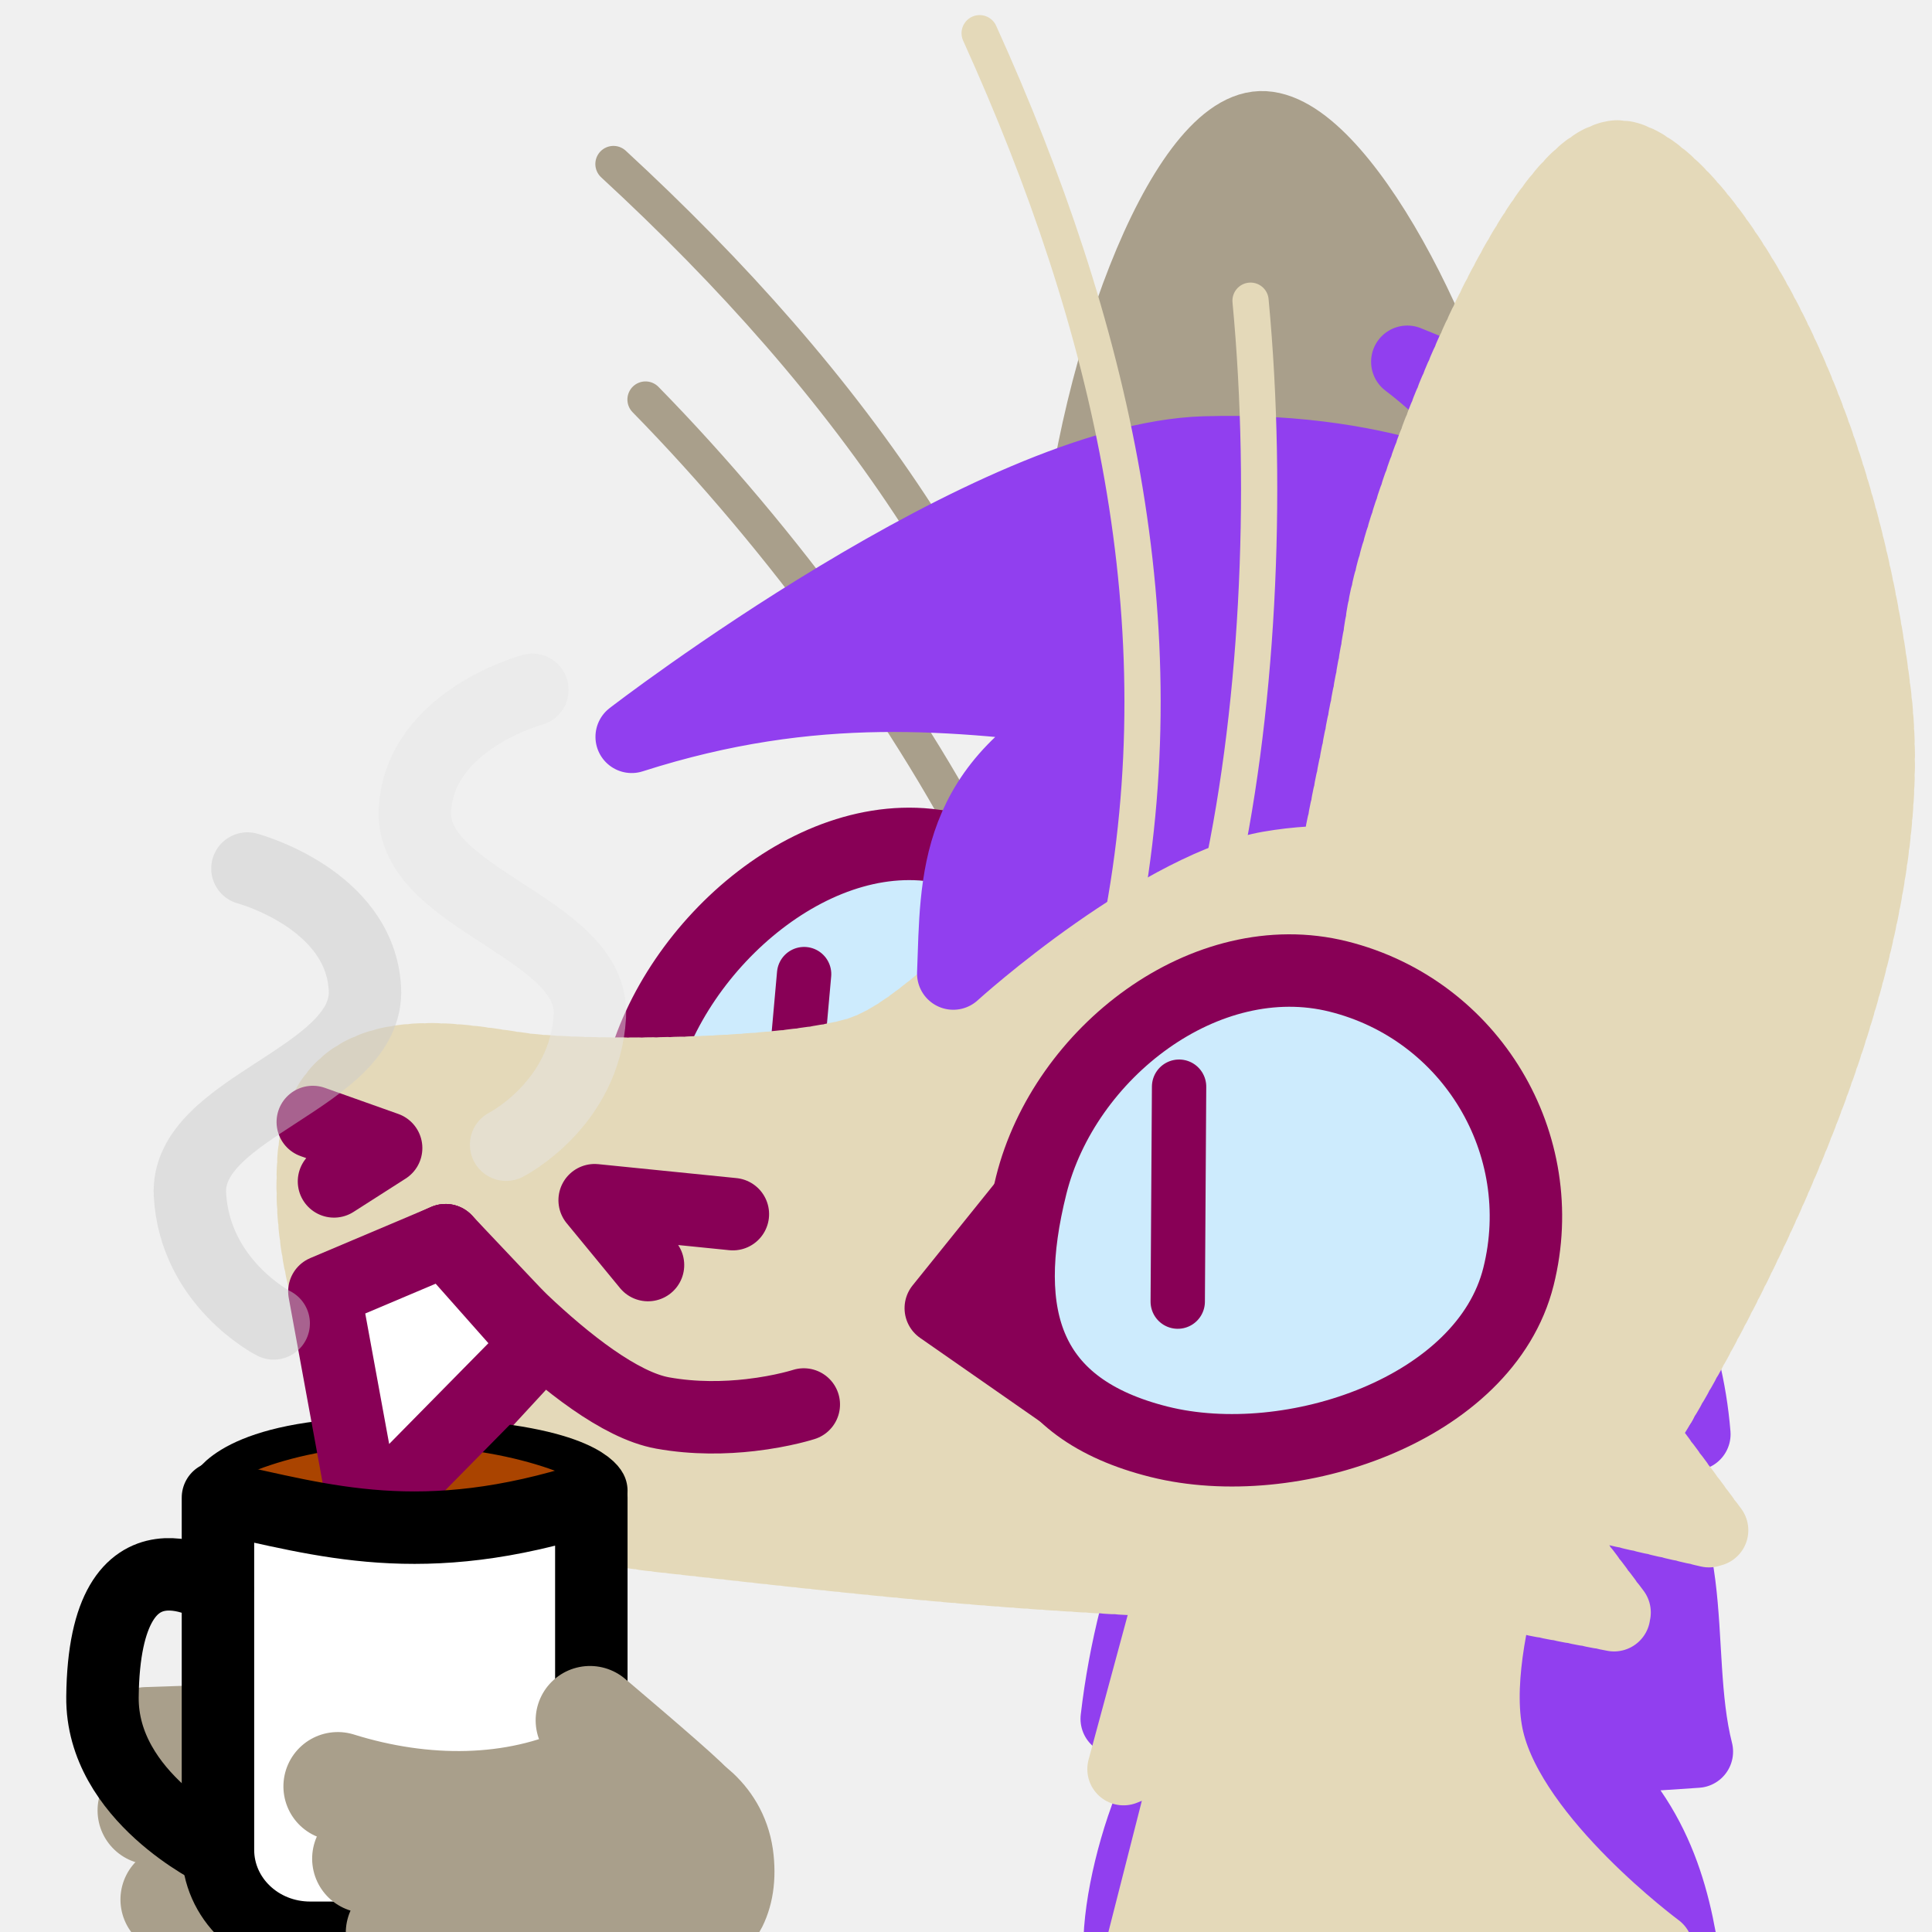
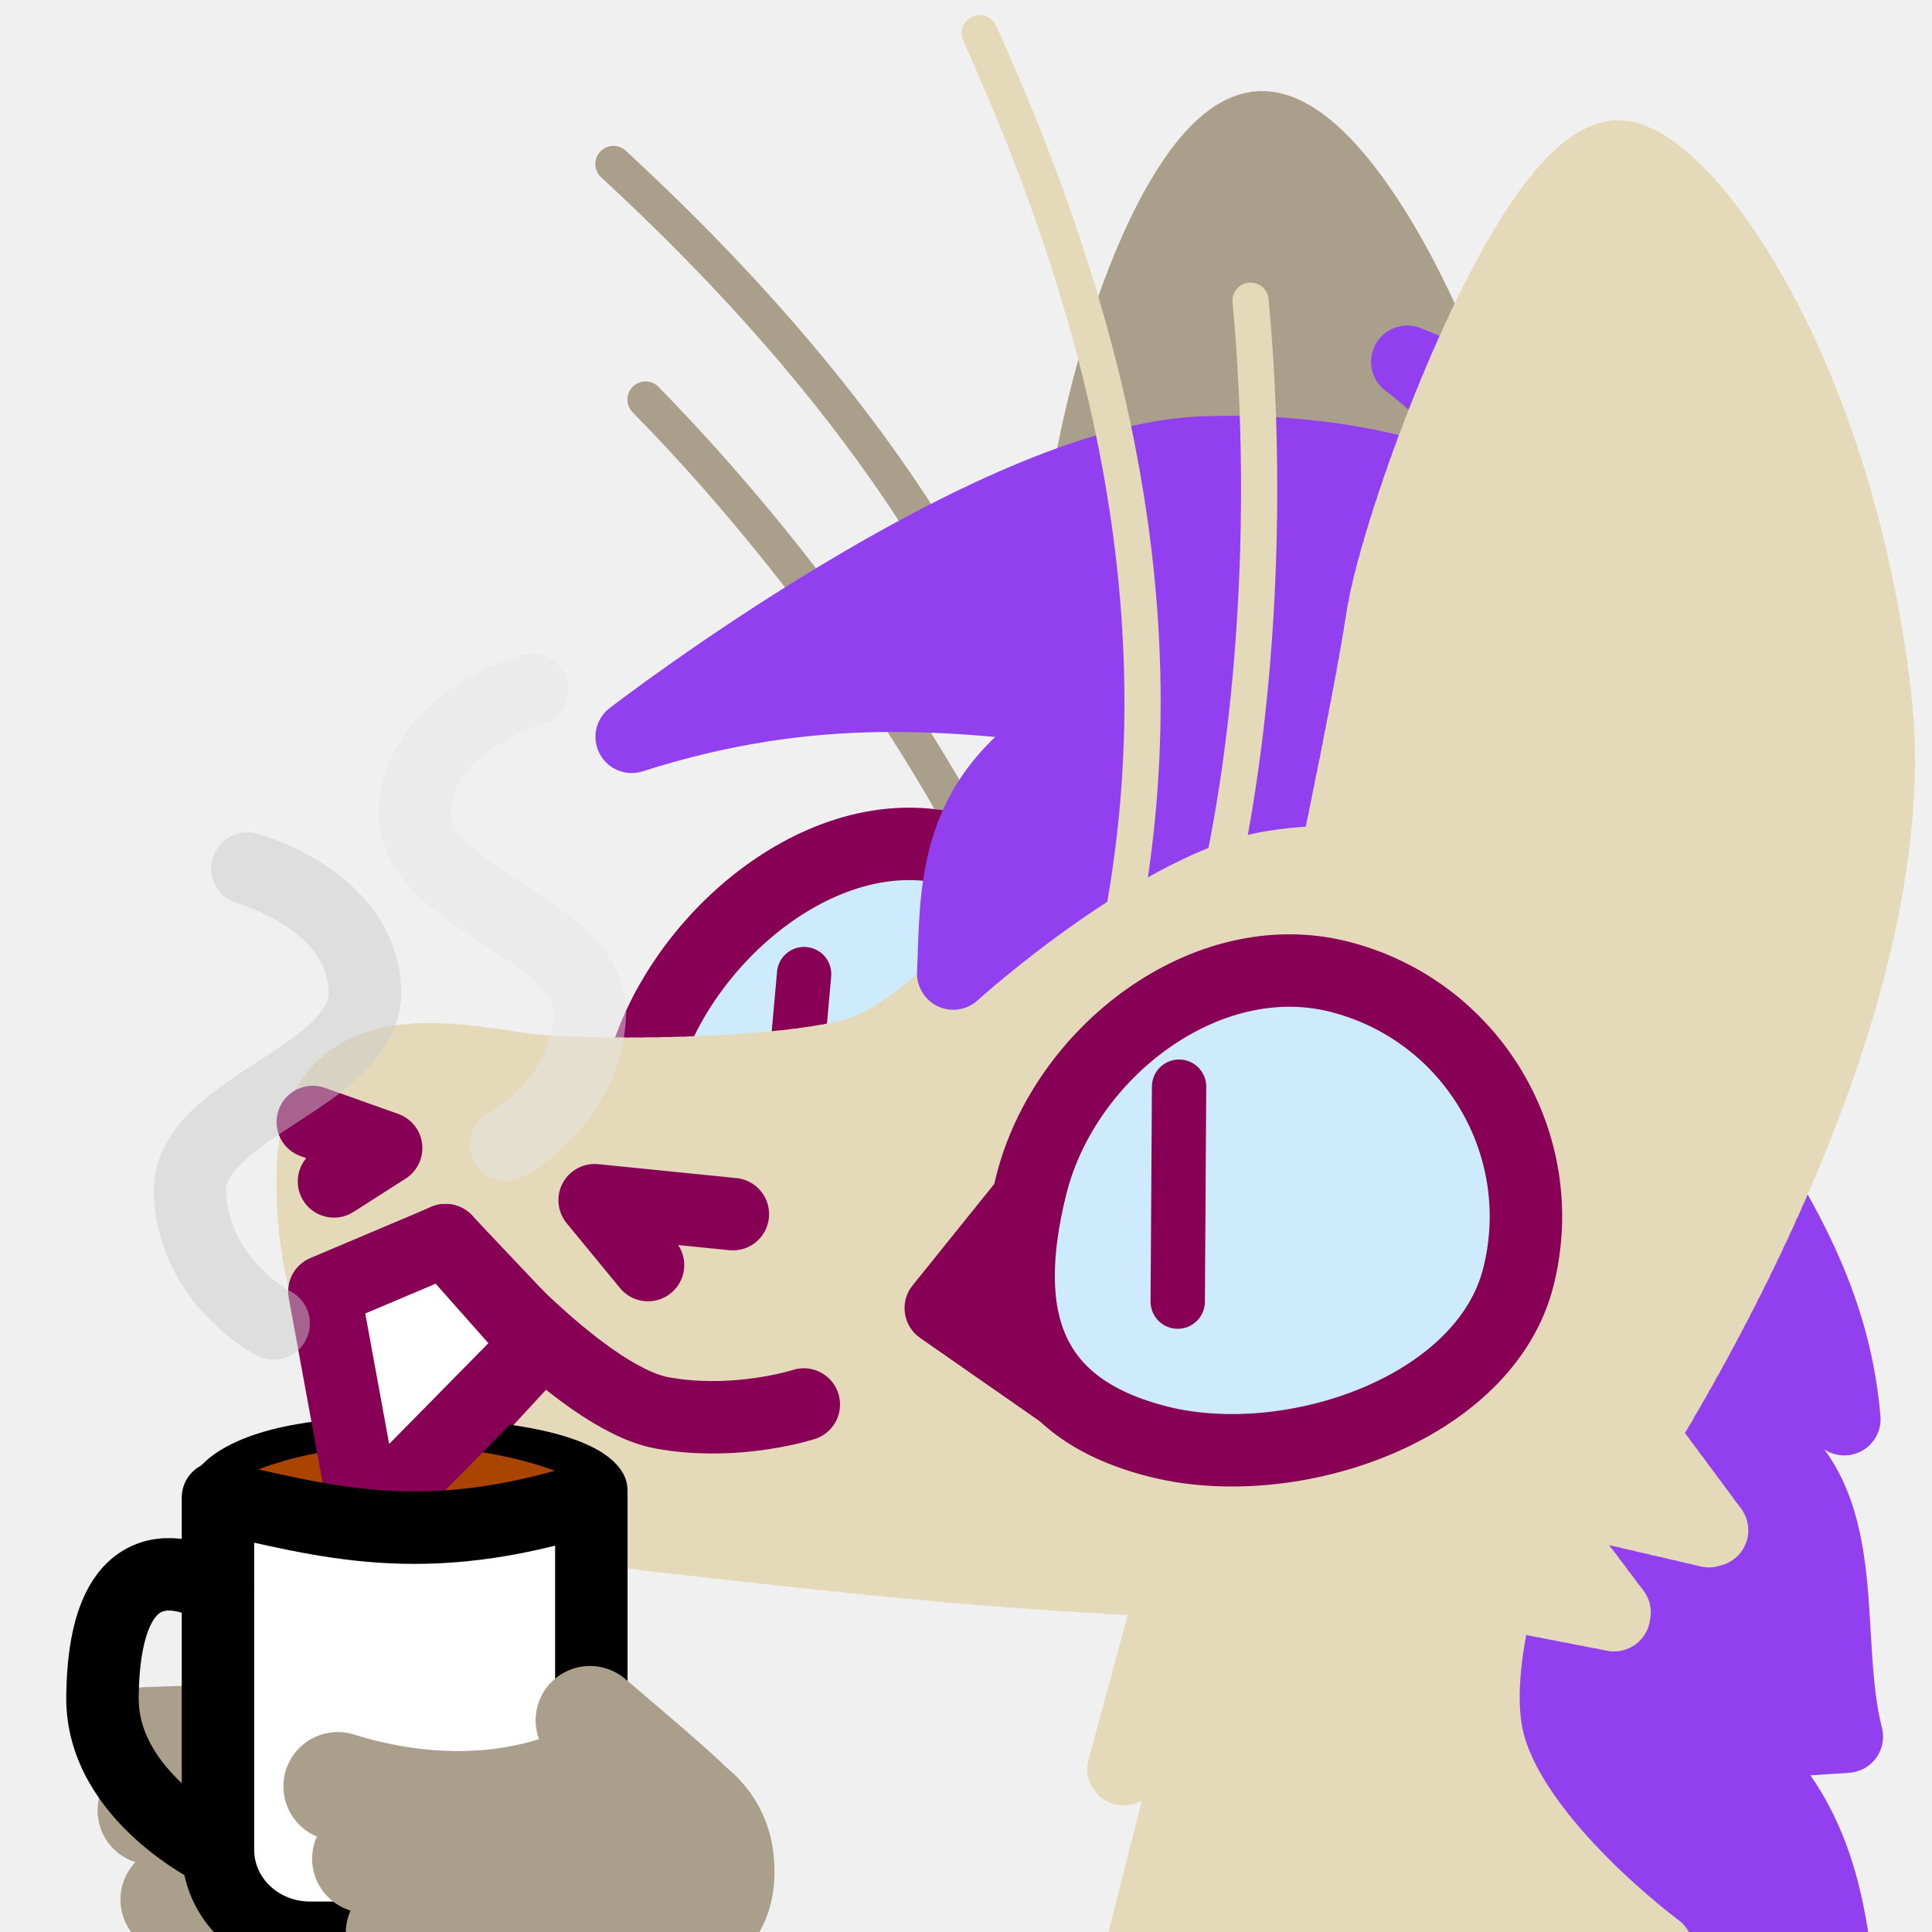
<svg xmlns="http://www.w3.org/2000/svg" version="1.1" id="svg824" width="1706.667" height="1706.667" viewBox="0 0 1706.667 1706.667">
  <defs id="defs828" />
  <g id="layer1" style="display:inline">
-     <path style="display:inline;fill:#913fef;stroke:#913fef;stroke-width:64;stroke-linecap:round;stroke-linejoin:round;-inkscape-stroke:none;paint-order:fill markers stroke;stop-color:#000000" d="m 1298.031,865.098 c 70.798,131.454 185.382,239.025 198.706,401.828 -29.438,-19.135 -55.932,-14.719 -79.483,13.247 91.022,54.7 58.514,175.917 81.69,267.15 l -99.353,6.624 c 66.759,58.919 81.773,128.186 90.522,198.706 l -494.507,2.208 c -24.38,-41.481 23.115,-208.563 66.236,-227.044 0,0 3.379,-20.015 -75.353,-9.455 C 1015.23,1271.09 1172.184,1096.186 1298.031,865.098 Z" id="path3091" />
+     <path style="display:inline;fill:#913fef;stroke:#913fef;stroke-width:64;stroke-linecap:round;stroke-linejoin:round;-inkscape-stroke:none;paint-order:fill markers stroke;stop-color:#000000" d="m 1430.502,851.851 c 70.798,131.454 185.382,239.025 198.706,401.828 -29.438,-19.135 -55.932,-14.719 -79.483,13.247 91.022,54.7 58.514,175.917 81.69,267.15 l -99.353,6.624 c 66.759,58.919 81.773,128.186 90.522,198.706 l -494.507,2.208 c -24.38,-41.481 23.114,-208.563 66.236,-227.044 0,0 3.379,-20.015 -75.353,-9.455 28.741,-247.273 185.695,-422.176 311.542,-653.264 z" id="path3091" />
    <path style="opacity:1;fill:#e4d9b9;fill-opacity:1;stroke:#e4d9b9;stroke-width:64;stroke-linecap:round;stroke-linejoin:round;stroke-miterlimit:4;stroke-dasharray:none;stroke-dashoffset:0;stroke-opacity:1;paint-order:fill markers stroke;stop-color:#000000" d="m 1057.292,1323.276 -64.785,239.508 62.822,-25.521 -51.043,200.244 459.384,-15.705 c 0,0 -127.607,-94.233 -149.202,-184.539 -21.595,-90.306 51.043,-253.25 51.043,-253.25 z" id="path3340" />
    <g id="g12988" transform="rotate(14.03742,864.68,1035.706)">
      <path style="display:inline;fill:none;fill-opacity:1;stroke:#a99f8b;stroke-width:32;stroke-linecap:round;stroke-linejoin:round;stroke-miterlimit:4;stroke-dasharray:none;stroke-dashoffset:0;stroke-opacity:1;paint-order:fill markers stroke;stop-color:#000000" d="m 413.412,444.746 c 146.957,90.167 298.173,215.743 401.657,338.766" id="path6280-0-6" />
      <path style="display:inline;fill:none;fill-opacity:1;stroke:#a99f8b;stroke-width:32;stroke-linecap:round;stroke-linejoin:round;stroke-miterlimit:4;stroke-dasharray:none;stroke-dashoffset:0;stroke-opacity:1;paint-order:fill markers stroke;stop-color:#000000" d="M 335.472,249.782 C 585.528,386.401 791.168,560.242 910.671,806.264" id="path6280-3" />
      <g id="g12997" transform="translate(199.1648,-65.88794)">
        <path id="path1915-9" style="display:inline;fill:#cdebfd;stroke:#880056;stroke-width:64;stroke-linecap:round;stroke-linejoin:round;paint-order:fill markers stroke;stop-color:#000000" d="m 792.618,1048.728 c 10e-6,120.717 -155.86,218.577 -276.577,218.577 -120.717,0 -160.577,-55.86 -160.577,-176.577 0,-120.717 97.86,-260.577 218.577,-260.577 120.717,0 218.577,97.86 218.577,218.577 z" />
        <path style="opacity:1;fill:#ffffff;fill-opacity:1;stroke:#880056;stroke-width:48;stroke-linecap:round;stroke-linejoin:round;stroke-miterlimit:4;stroke-dasharray:none;stroke-dashoffset:0;stroke-opacity:1;paint-order:fill markers stroke;stop-color:#000000" d="m 473.271,969.048 25.703,163.578" id="path2372" />
      </g>
      <path style="opacity:1;fill:#a99f8b;fill-opacity:1;stroke:#a99f8b;stroke-width:64;stroke-linecap:round;stroke-miterlimit:4;stroke-dasharray:none;stroke-dashoffset:0;stroke-opacity:1;paint-order:fill markers stroke;stop-color:#000000" d="m 939.237,860.345 c 0,0 -83.181,-156.506 -116.163,-336.237 -36.284,-197.722 -6.824,-425.579 59.112,-444.459 65.936,-18.88 215.616,149.626 273.26,279.426 57.645,129.8 90.594,436.709 90.594,436.709 z" id="path1640" />
      <path id="path1148" style="display:inline;opacity:1;fill:#e4d9b9;stroke:#e4d9b9;stroke-width:64;stroke-linecap:round;stroke-linejoin:round;stroke-miterlimit:4;stroke-dasharray:6.4, 6.4;stroke-dashoffset:0;stroke-opacity:1;paint-order:fill markers stroke;stop-color:#000000" d="m 1498.219,1087.671 c 0,0 -0.108,-10.821 -0.951,-28.418 -0.422,-8.799 -1.026,-19.291 -1.895,-30.973 -0.869,-11.681 -2,-24.552 -3.473,-38.106 -1.473,-13.553 -3.289,-27.788 -5.523,-42.201 -2.235,-14.413 -4.889,-29.005 -8.043,-43.268 -1.577,-7.131 -3.279,-14.182 -5.115,-21.086 -1.836,-6.904 -3.807,-13.662 -5.922,-20.213 -2.115,-6.551 -4.373,-12.892 -6.787,-18.963 -2.414,-6.071 -4.983,-11.87 -7.715,-17.334 -2.732,-5.464 -5.935,-10.786 -9.539,-15.961 -3.604,-5.175 -7.611,-10.205 -11.949,-15.084 -4.338,-4.879 -9.007,-9.609 -13.94,-14.186 -4.932,-4.576 -10.126,-8.999 -15.514,-13.266 -5.387,-4.266 -10.967,-8.375 -16.67,-12.324 -5.703,-3.949 -11.53,-7.738 -17.41,-11.363 -11.761,-7.251 -23.737,-13.847 -35.371,-19.76 -11.634,-5.913 -22.926,-11.142 -33.32,-15.66 -10.395,-4.519 -19.891,-8.326 -27.934,-11.395 -16.085,-6.137 -26.354,-9.318 -26.354,-9.318 -106.831,-15.988 -232.175,6.969 -312.625,60.014 -101.267,66.77 -136.887,176.629 -198.707,211.955 -61.82,35.325 -225.2,77.273 -280.396,83.897 -55.196,6.623 -183.25,6.625 -161.172,123.641 22.078,117.016 112.599,282.605 377.541,247.279 264.942,-35.326 313.515,-44.157 536.508,-88.314 22.897,-4.534 53.848,-18.32 86.828,-36.947 l 213.871,-11.428 -92.926,-75.256 c 5.358,-4.84 10.6,-9.718 15.633,-14.637 l 142.076,-2.375 -84.881,-69.668 c 3.481,-6.554 6.481,-13.021 8.627,-19.307 1.052,-3.082 2.033,-6.627 3.047,-9.977 z" />
      <path style="display:inline;fill:#913fef;stroke:#913fef;stroke-width:64;stroke-linecap:round;stroke-linejoin:round;-inkscape-stroke:none;paint-order:fill markers stroke;stop-color:#000000" d="m 1022.091,653.636 c -109.879,48.796 -221.949,217.081 -221.949,217.081 -17.015,-81.301 -42.038,-161.834 66.484,-255.178 -123.918,15.77 -247.774,31.32 -392.795,121.22 0,0 249.148,-315.227 429.722,-366.334 166.369,-47.087 267.31,-12.192 267.31,-12.192 -8.651,-44.857 -47.262,-80.905 -112.675,-109.072 0,0 308.727,40.663 363.605,129.175 54.878,88.512 59.286,159.576 59.286,159.576 l -233.065,79.469 c 0,0 -116.042,-12.542 -225.922,36.254 z" id="path1637" />
      <path id="path13483" style="display:inline;opacity:1;fill:#e4d9b9;stroke:#e4d9b9;stroke-width:64;stroke-linecap:round;stroke-linejoin:round;stroke-miterlimit:4;stroke-dasharray:6.4, 6.4;stroke-dashoffset:0;stroke-opacity:1;paint-order:fill markers stroke;stop-color:#000000" d="m 1191.593,29.08 c -73.094,31.221 -108.618,356.164 -99.978,446.044 7.692,80.024 14.883,286.689 16.869,345.277 0,0 10.693,-1.108 27.895,-1.782 8.601,-0.337 18.83,-0.566 30.164,-0.494 11.334,0.072 23.772,0.445 36.794,1.313 13.021,0.868 26.626,2.229 40.29,4.278 6.832,1.024 13.678,2.22 20.474,3.611 6.796,1.392 13.541,2.978 20.171,4.786 6.63,1.807 13.144,3.834 19.477,6.106 6.333,2.271 12.485,4.787 18.391,7.57 5.906,2.783 11.566,5.834 16.914,9.178 5.348,3.343 10.383,6.979 15.042,10.931 4.659,3.952 9.299,8.276 13.904,12.91 4.604,4.634 9.172,9.579 13.69,14.773 4.518,5.193 8.985,10.634 13.386,16.262 4.401,5.628 8.735,11.443 12.987,17.382 8.503,11.878 16.675,24.253 24.392,36.63 7.717,12.377 14.978,24.755 21.656,36.64 6.678,11.885 12.774,23.277 18.162,33.679 5.387,10.401 10.065,19.813 13.908,27.739 7.688,15.852 12.037,25.76 12.037,25.76 42.909,-146.134 111.645,-444.595 32.07,-653.472 C 1421.342,148.22 1238.993,8.834 1191.593,29.08 Z" />
      <g id="g13003" transform="translate(199.1648,-65.88794)">
        <path style="opacity:1;fill:#e4d9b9;fill-opacity:1;stroke:none;stroke-width:64;stroke-linecap:round;stroke-linejoin:round;stroke-miterlimit:4;stroke-dasharray:none;stroke-dashoffset:0;stroke-opacity:1;paint-order:fill markers stroke;stop-color:#000000" d="m 132.471,1346.787 90.522,-72.859 c 0,0 146.935,106.632 222.993,101.561 66.235,-4.416 119.224,-37.533 119.224,-37.533 l -32.922,-235.898 -431.652,43.553 -7.57,162.817 z" id="path3264" />
        <path style="opacity:1;fill:none;fill-opacity:1;stroke:#880056;stroke-width:64;stroke-linecap:round;stroke-linejoin:round;stroke-miterlimit:4;stroke-dasharray:none;stroke-dashoffset:0;stroke-opacity:1;paint-order:fill markers stroke;stop-color:#000000" d="m 83.898,1201.07 68.443,6.623 -37.533,39.741" id="path2163" />
        <path style="opacity:1;fill:none;fill-opacity:1;stroke:#880056;stroke-width:64;stroke-linecap:round;stroke-linejoin:round;stroke-miterlimit:4;stroke-dasharray:none;stroke-dashoffset:0;stroke-opacity:1;paint-order:fill markers stroke;stop-color:#000000" d="m 401.828,1251.85 -59.612,-44.157 121.432,-17.663" id="path2198" />
        <path style="opacity:1;fill:#e4d9b9;fill-opacity:1;stroke:#880056;stroke-width:64;stroke-linecap:round;stroke-linejoin:round;stroke-miterlimit:4;stroke-dasharray:none;stroke-dashoffset:0;stroke-opacity:1;paint-order:fill markers stroke;stop-color:#000000" d="m 132.471,1346.787 90.522,-72.859 c 0,0 146.935,106.632 222.993,101.561 28.819,-1.921 55.13,-9.276 75.66,-16.973 13.914,-5.216 25.172,-10.589 32.756,-14.534 6.945,-3.612 10.808,-6.027 10.808,-6.027" id="path2200" />
        <path style="opacity:1;fill:#ffffff;fill-opacity:1;stroke:#880056;stroke-width:64;stroke-linecap:round;stroke-linejoin:round;stroke-miterlimit:4;stroke-dasharray:none;stroke-dashoffset:0;stroke-opacity:1;paint-order:fill markers stroke;stop-color:#000000" d="m 222.993,1530.039 -90.522,-183.251 90.522,-72.859 103.769,66.235 z" id="path2202" />
      </g>
      <g id="g12993" transform="translate(199.1648,-65.88794)">
        <path style="opacity:1;fill:#880056;fill-opacity:1;stroke:#880056;stroke-width:64;stroke-linecap:round;stroke-linejoin:round;stroke-miterlimit:4;stroke-dasharray:none;stroke-dashoffset:0;stroke-opacity:1;paint-order:fill markers stroke;stop-color:#000000" d="m 661.976,1226.049 53.367,-115.501 86.531,168.711 z" id="path7852" />
        <path id="path1915" style="opacity:1;fill:#cdebfd;stroke:#880056;stroke-width:64;stroke-linecap:round;stroke-linejoin:round;paint-order:fill markers stroke;stop-color:#000000" d="m 1150.289,1075.222 c 0,120.717 -151.86,218.577 -272.577,218.577 -120.717,0 -164.577,-71.86 -164.577,-192.577 -2e-5,-120.717 97.86,-244.577 218.577,-244.577 120.717,-2e-5 218.577,97.86 218.577,218.577 z" />
        <path style="opacity:1;fill:#ffffff;fill-opacity:1;stroke:#880056;stroke-width:48;stroke-linecap:round;stroke-linejoin:round;stroke-miterlimit:4;stroke-dasharray:none;stroke-dashoffset:0;stroke-opacity:1;paint-order:fill markers stroke;stop-color:#000000" d="M 818.741,985.185 863.639,1169.675" id="path2350" />
      </g>
      <path style="opacity:1;fill:none;fill-opacity:1;stroke:#e4d9b9;stroke-width:32;stroke-linecap:round;stroke-linejoin:round;stroke-miterlimit:4;stroke-dasharray:none;stroke-dashoffset:0;stroke-opacity:1;paint-order:fill markers stroke;stop-color:#000000" d="M 621.263,59.213 C 798.265,282.514 919.854,522.773 933.979,795.919" id="path6280" />
      <path style="display:inline;fill:none;fill-opacity:1;stroke:#e4d9b9;stroke-width:32;stroke-linecap:round;stroke-linejoin:round;stroke-miterlimit:4;stroke-dasharray:none;stroke-dashoffset:0;stroke-opacity:1;paint-order:fill markers stroke;stop-color:#000000" d="M 910.733,230.405 C 968.068,393.006 1006.408,585.79 1009.283,746.524" id="path6280-0" />
      <g id="layer2-4" transform="matrix(-1.103331,0.4204323,0.4204323,1.103331,-125.8359,-25.43536)" style="display:inline;fill:none;fill-opacity:1;stroke:#888800;stroke-width:0.847;stroke-opacity:1">
        <path style="fill:none;fill-opacity:1;stroke:#a99f8b;stroke-width:81.306;stroke-linecap:round;stroke-linejoin:round;stroke-miterlimit:4;stroke-dasharray:none;stroke-opacity:1;paint-order:fill markers stroke;stop-color:#000000" d="m 83.265,1455.261 c 0,0 -46.374,55.19 -58.97,72.288" id="path15392-5" />
        <path style="fill:none;fill-opacity:1;stroke:#a99f8b;stroke-width:81.306;stroke-linecap:round;stroke-linejoin:round;stroke-miterlimit:4;stroke-dasharray:none;stroke-opacity:1;paint-order:fill markers stroke;stop-color:#000000" d="m 204.582,1487.259 -115.087,9.893" id="path20257-6" />
        <path style="fill:none;fill-opacity:1;stroke:#a99f8b;stroke-width:81.306;stroke-linecap:round;stroke-linejoin:round;stroke-miterlimit:4;stroke-dasharray:none;stroke-opacity:1;paint-order:fill markers stroke;stop-color:#000000" d="M 83.585,1562.01 207.098,1538.94" id="path20259-2" />
        <path style="fill:none;fill-opacity:1;stroke:#a99f8b;stroke-width:81.306;stroke-linecap:round;stroke-linejoin:round;stroke-miterlimit:4;stroke-dasharray:none;stroke-opacity:1;paint-order:fill markers stroke;stop-color:#000000" d="M 71.289,1621.58 198.013,1607.22" id="path20261-9" />
        <path style="fill:none;fill-opacity:1;stroke:#a99f8b;stroke-width:81.306;stroke-linecap:round;stroke-linejoin:round;stroke-miterlimit:4;stroke-dasharray:none;stroke-opacity:1;paint-order:fill markers stroke;stop-color:#000000" d="m 89.494,1497.152 c 0,0 -88.087,16.505 -83.899,77.942 4.188,61.437 65.694,46.486 65.694,46.486 l 18.206,-124.427" id="path20376-8" />
      </g>
      <g id="g3600" transform="translate(17.13682,68.54133)">
        <path style="fill:none;stroke:#000000;stroke-width:64;stroke-linecap:round;stroke-linejoin:round;paint-order:fill markers stroke;stop-color:#000000" d="m 269.846,1404.918 c 0,0 10.361,-43.349 150.333,-74.99 141.196,-31.917 163.486,-6.886 163.486,-6.886 l -4.111,107.287 -241.196,72.98 z" id="path3635" />
        <path style="display:inline;fill:none;stroke:#aa4400;stroke-width:96;stroke-linecap:round;stroke-linejoin:round;stroke-miterlimit:4;stroke-dasharray:none;paint-order:fill markers stroke;stop-color:#000000" d="m 293.287,1438.589 c 0,0 40.129,-45.894 130.759,-67.251 100.842,-23.764 152.938,-3.111 152.938,-3.111 l -1.576,115.757 -210.957,65.42 z" id="path3635-0" />
        <path style="display:inline;fill:#ffffff;fill-opacity:1;stroke:#880056;stroke-width:64;stroke-linecap:round;stroke-linejoin:round;stroke-miterlimit:4;stroke-dasharray:none;stroke-dashoffset:0;stroke-opacity:1;paint-order:fill markers stroke;stop-color:#000000" d="m 396.681,1395.474 -84.507,-186.102 92.846,-69.873 101.557,69.579 z" id="path2202-4" />
        <path id="rect953" style="fill:#ffffff;stroke:#000000;stroke-width:64;stroke-linecap:round;stroke-linejoin:round;paint-order:fill markers stroke;stop-color:#000000" d="m 265.143,1408.865 71.307,285.202 4.14,16.56 c 10.449,41.794 54.11,66.628 97.893,55.681 l 161.915,-40.482 c 43.783,-10.947 70.618,-53.406 60.169,-95.2 l -4.14,-16.56 -71.307,-285.202 c -133.902,83.103 -224.584,76.672 -319.977,80.001 z" />
        <path style="fill:none;stroke:#000000;stroke-width:64;stroke-linecap:round;stroke-linejoin:round;paint-order:fill markers stroke;stop-color:#000000" d="m 284.41,1487.789 c 0,0 -113.042,-40.019 -75.501,116.737 20.568,85.881 131.731,108.165 131.731,108.165" id="path2948" />
        <path style="opacity:0.482;fill:none;stroke:#cccccc;stroke-width:64;stroke-linecap:round;stroke-linejoin:round;paint-order:fill markers stroke;stop-color:#000000" d="m 155.614,863.419 c 0,0 102.813,1.604 126.375,77.642 23.563,76.038 -129.048,139.228 -105.753,214.195 23.295,74.967 99.334,92.369 99.334,92.369" id="path4227" />
        <path style="display:inline;opacity:0.482;fill:none;stroke:#e6e6e6;stroke-width:64;stroke-linecap:round;stroke-linejoin:round;paint-order:fill markers stroke;stop-color:#000000" d="m 361.502,649.222 c 0,0 -89.96,49.802 -74.965,127.982 14.995,78.18 179.388,62.112 194.115,139.221 14.727,77.109 -44.175,128.249 -44.175,128.249" id="path4227-1" />
      </g>
      <g id="layer2" transform="matrix(-1.080026,0.4771235,0.4771235,1.080026,44.40547,-22.91018)" style="display:inline;fill:none;fill-opacity:1;stroke:#888800;stroke-width:0.847;stroke-opacity:1">
        <path style="fill:none;fill-opacity:1;stroke:#a99f8b;stroke-width:81.306;stroke-linecap:round;stroke-linejoin:round;stroke-miterlimit:4;stroke-dasharray:none;stroke-opacity:1;paint-order:fill markers stroke;stop-color:#000000" d="m 83.265,1455.261 c 0,0 -46.374,55.19 -58.97,72.288" id="path15392" />
        <path style="fill:none;fill-opacity:1;stroke:#a99f8b;stroke-width:81.306;stroke-linecap:round;stroke-linejoin:round;stroke-miterlimit:4;stroke-dasharray:none;stroke-opacity:1;paint-order:fill markers stroke;stop-color:#000000" d="m 277.634,1471.865 c -59.859,30.709 -127.248,42.202 -188.139,25.288" id="path20257" />
        <path style="fill:none;fill-opacity:1;stroke:#a99f8b;stroke-width:81.306;stroke-linecap:round;stroke-linejoin:round;stroke-miterlimit:4;stroke-dasharray:none;stroke-opacity:1;paint-order:fill markers stroke;stop-color:#000000" d="m 83.585,1562.01 c 61.354,-0.072 121.637,-17.855 182.068,-33.207" id="path20259" />
        <path style="fill:none;fill-opacity:1;stroke:#a99f8b;stroke-width:81.306;stroke-linecap:round;stroke-linejoin:round;stroke-miterlimit:4;stroke-dasharray:none;stroke-opacity:1;paint-order:fill markers stroke;stop-color:#000000" d="m 71.289,1621.58 c 57.429,0.91 115.24,-0.255 179.011,-33.803" id="path20261" />
        <path style="fill:none;fill-opacity:1;stroke:#a99f8b;stroke-width:81.306;stroke-linecap:round;stroke-linejoin:round;stroke-miterlimit:4;stroke-dasharray:none;stroke-opacity:1;paint-order:fill markers stroke;stop-color:#000000" d="m 89.494,1497.152 c 0,0 -88.087,16.505 -83.899,77.942 4.188,61.437 65.694,46.486 65.694,46.486 l 18.206,-124.427" id="path20376" />
      </g>
    </g>
  </g>
</svg>
